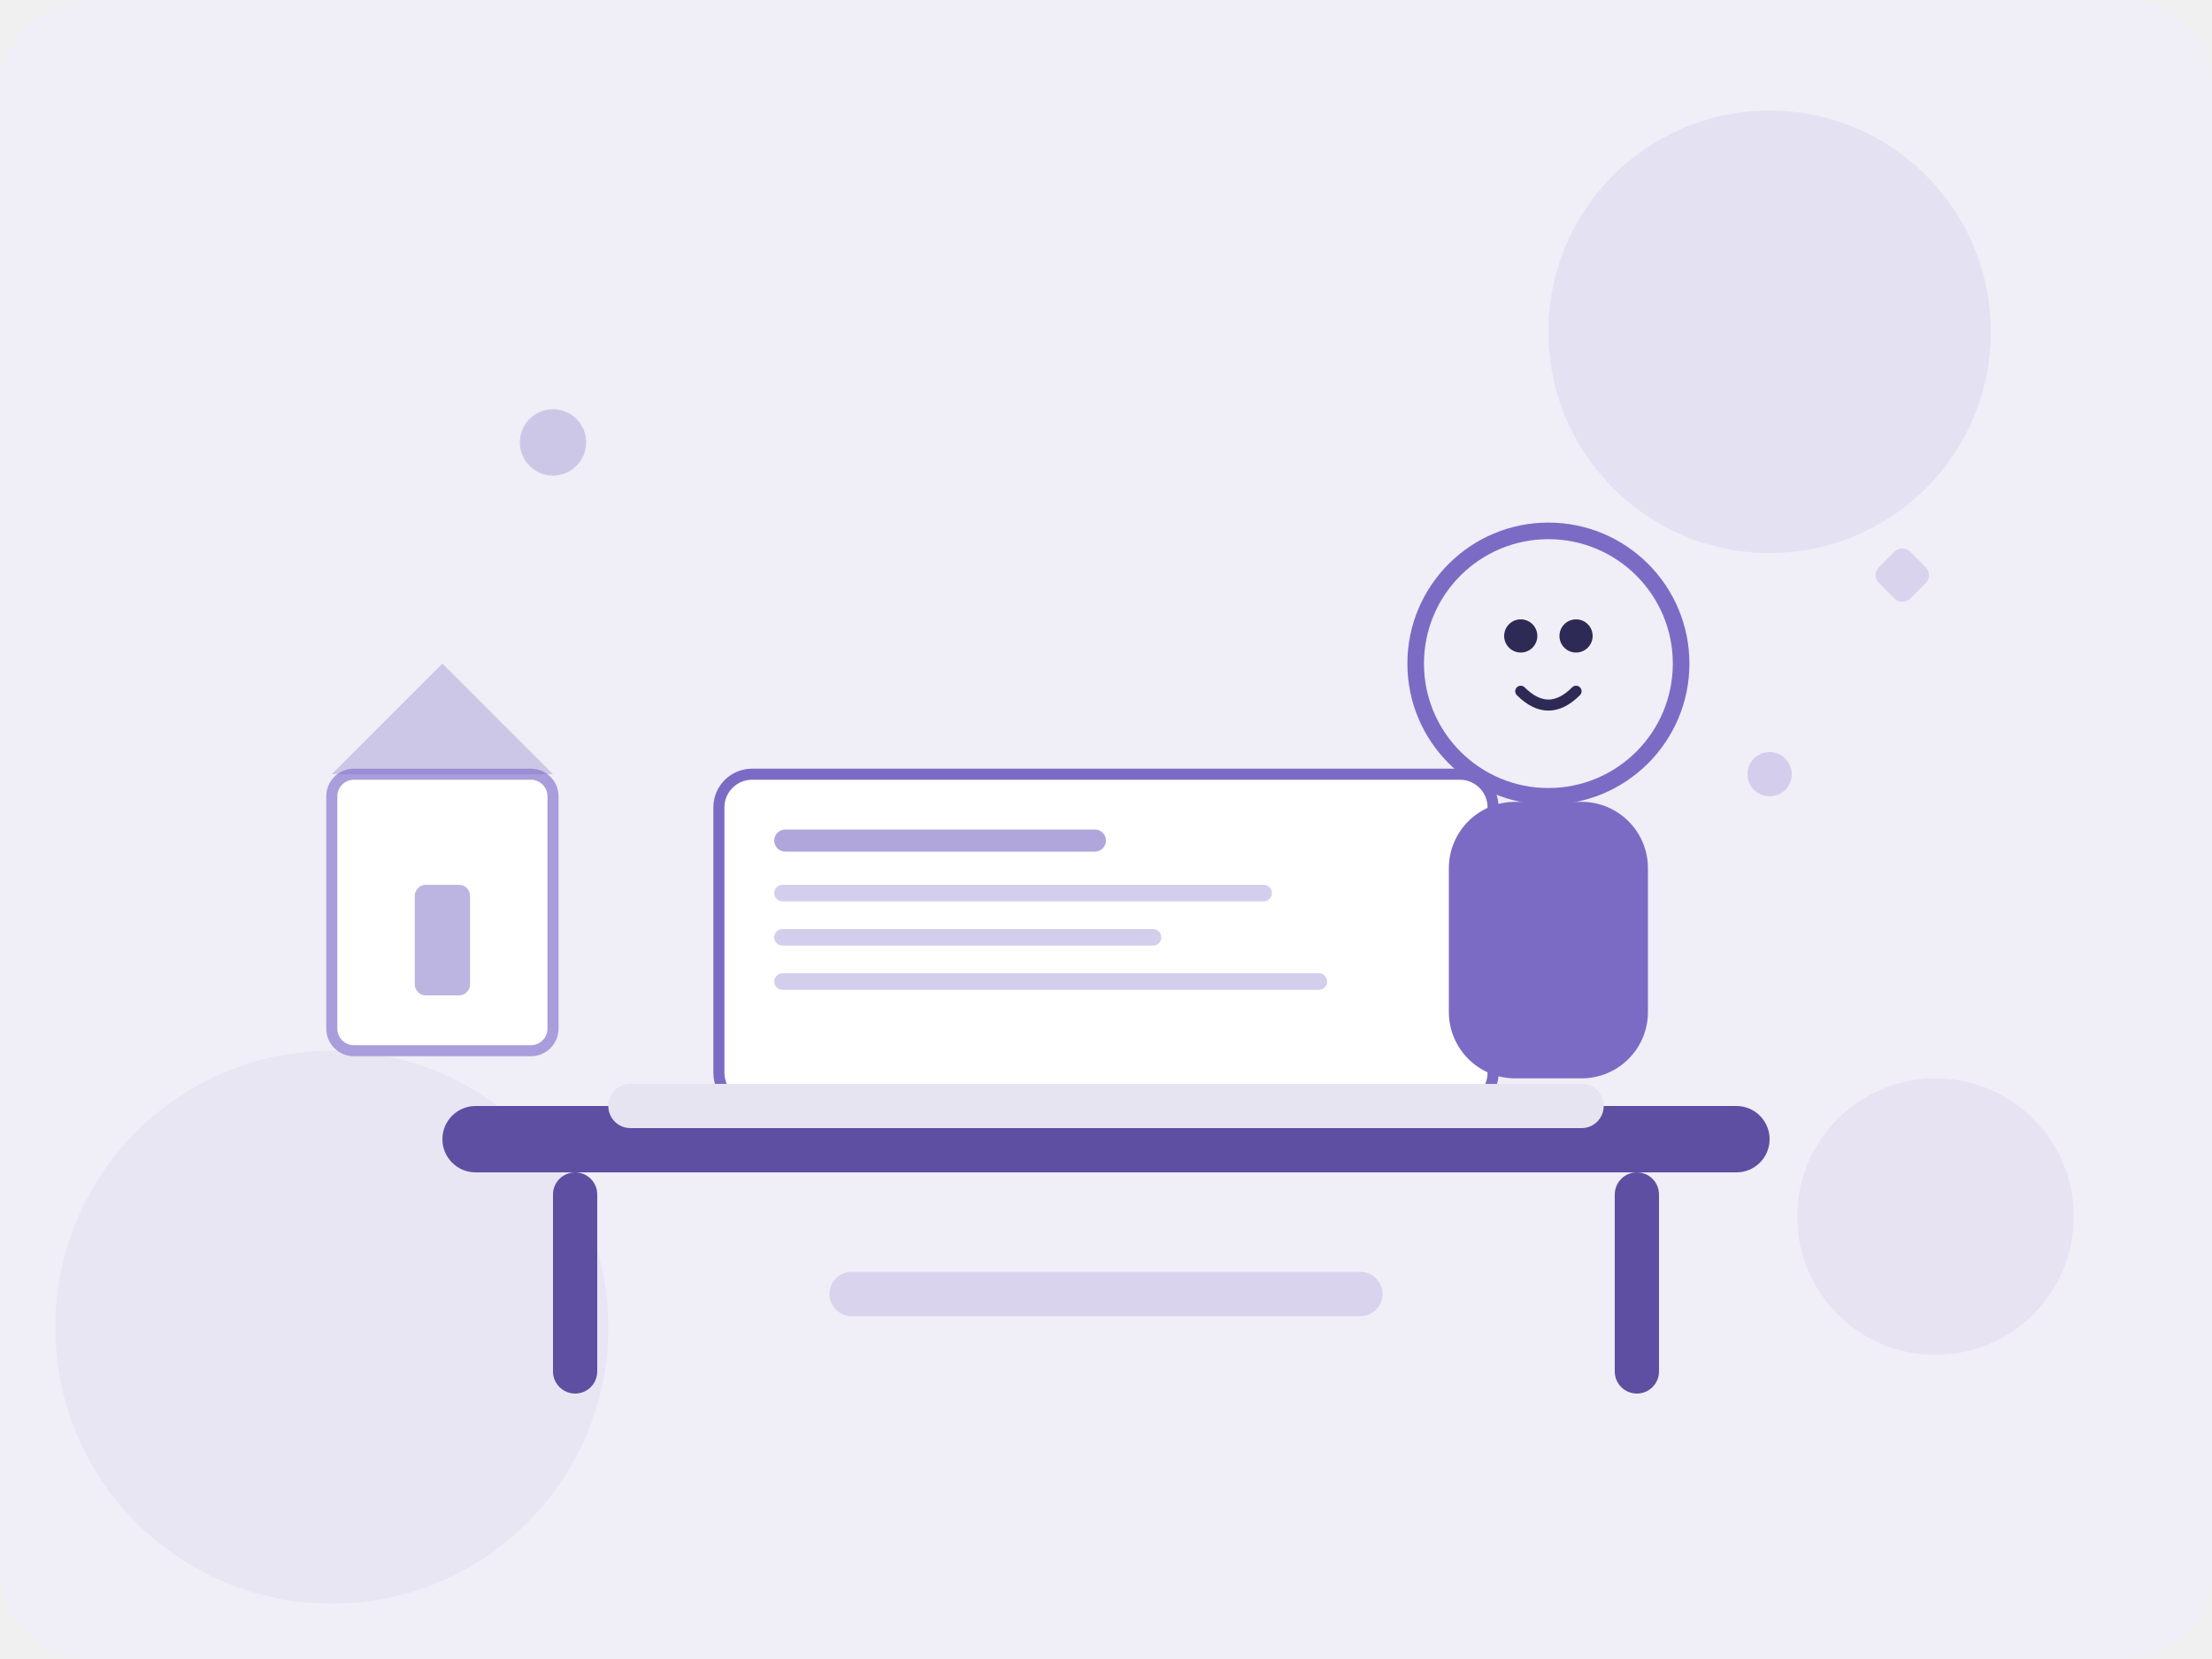
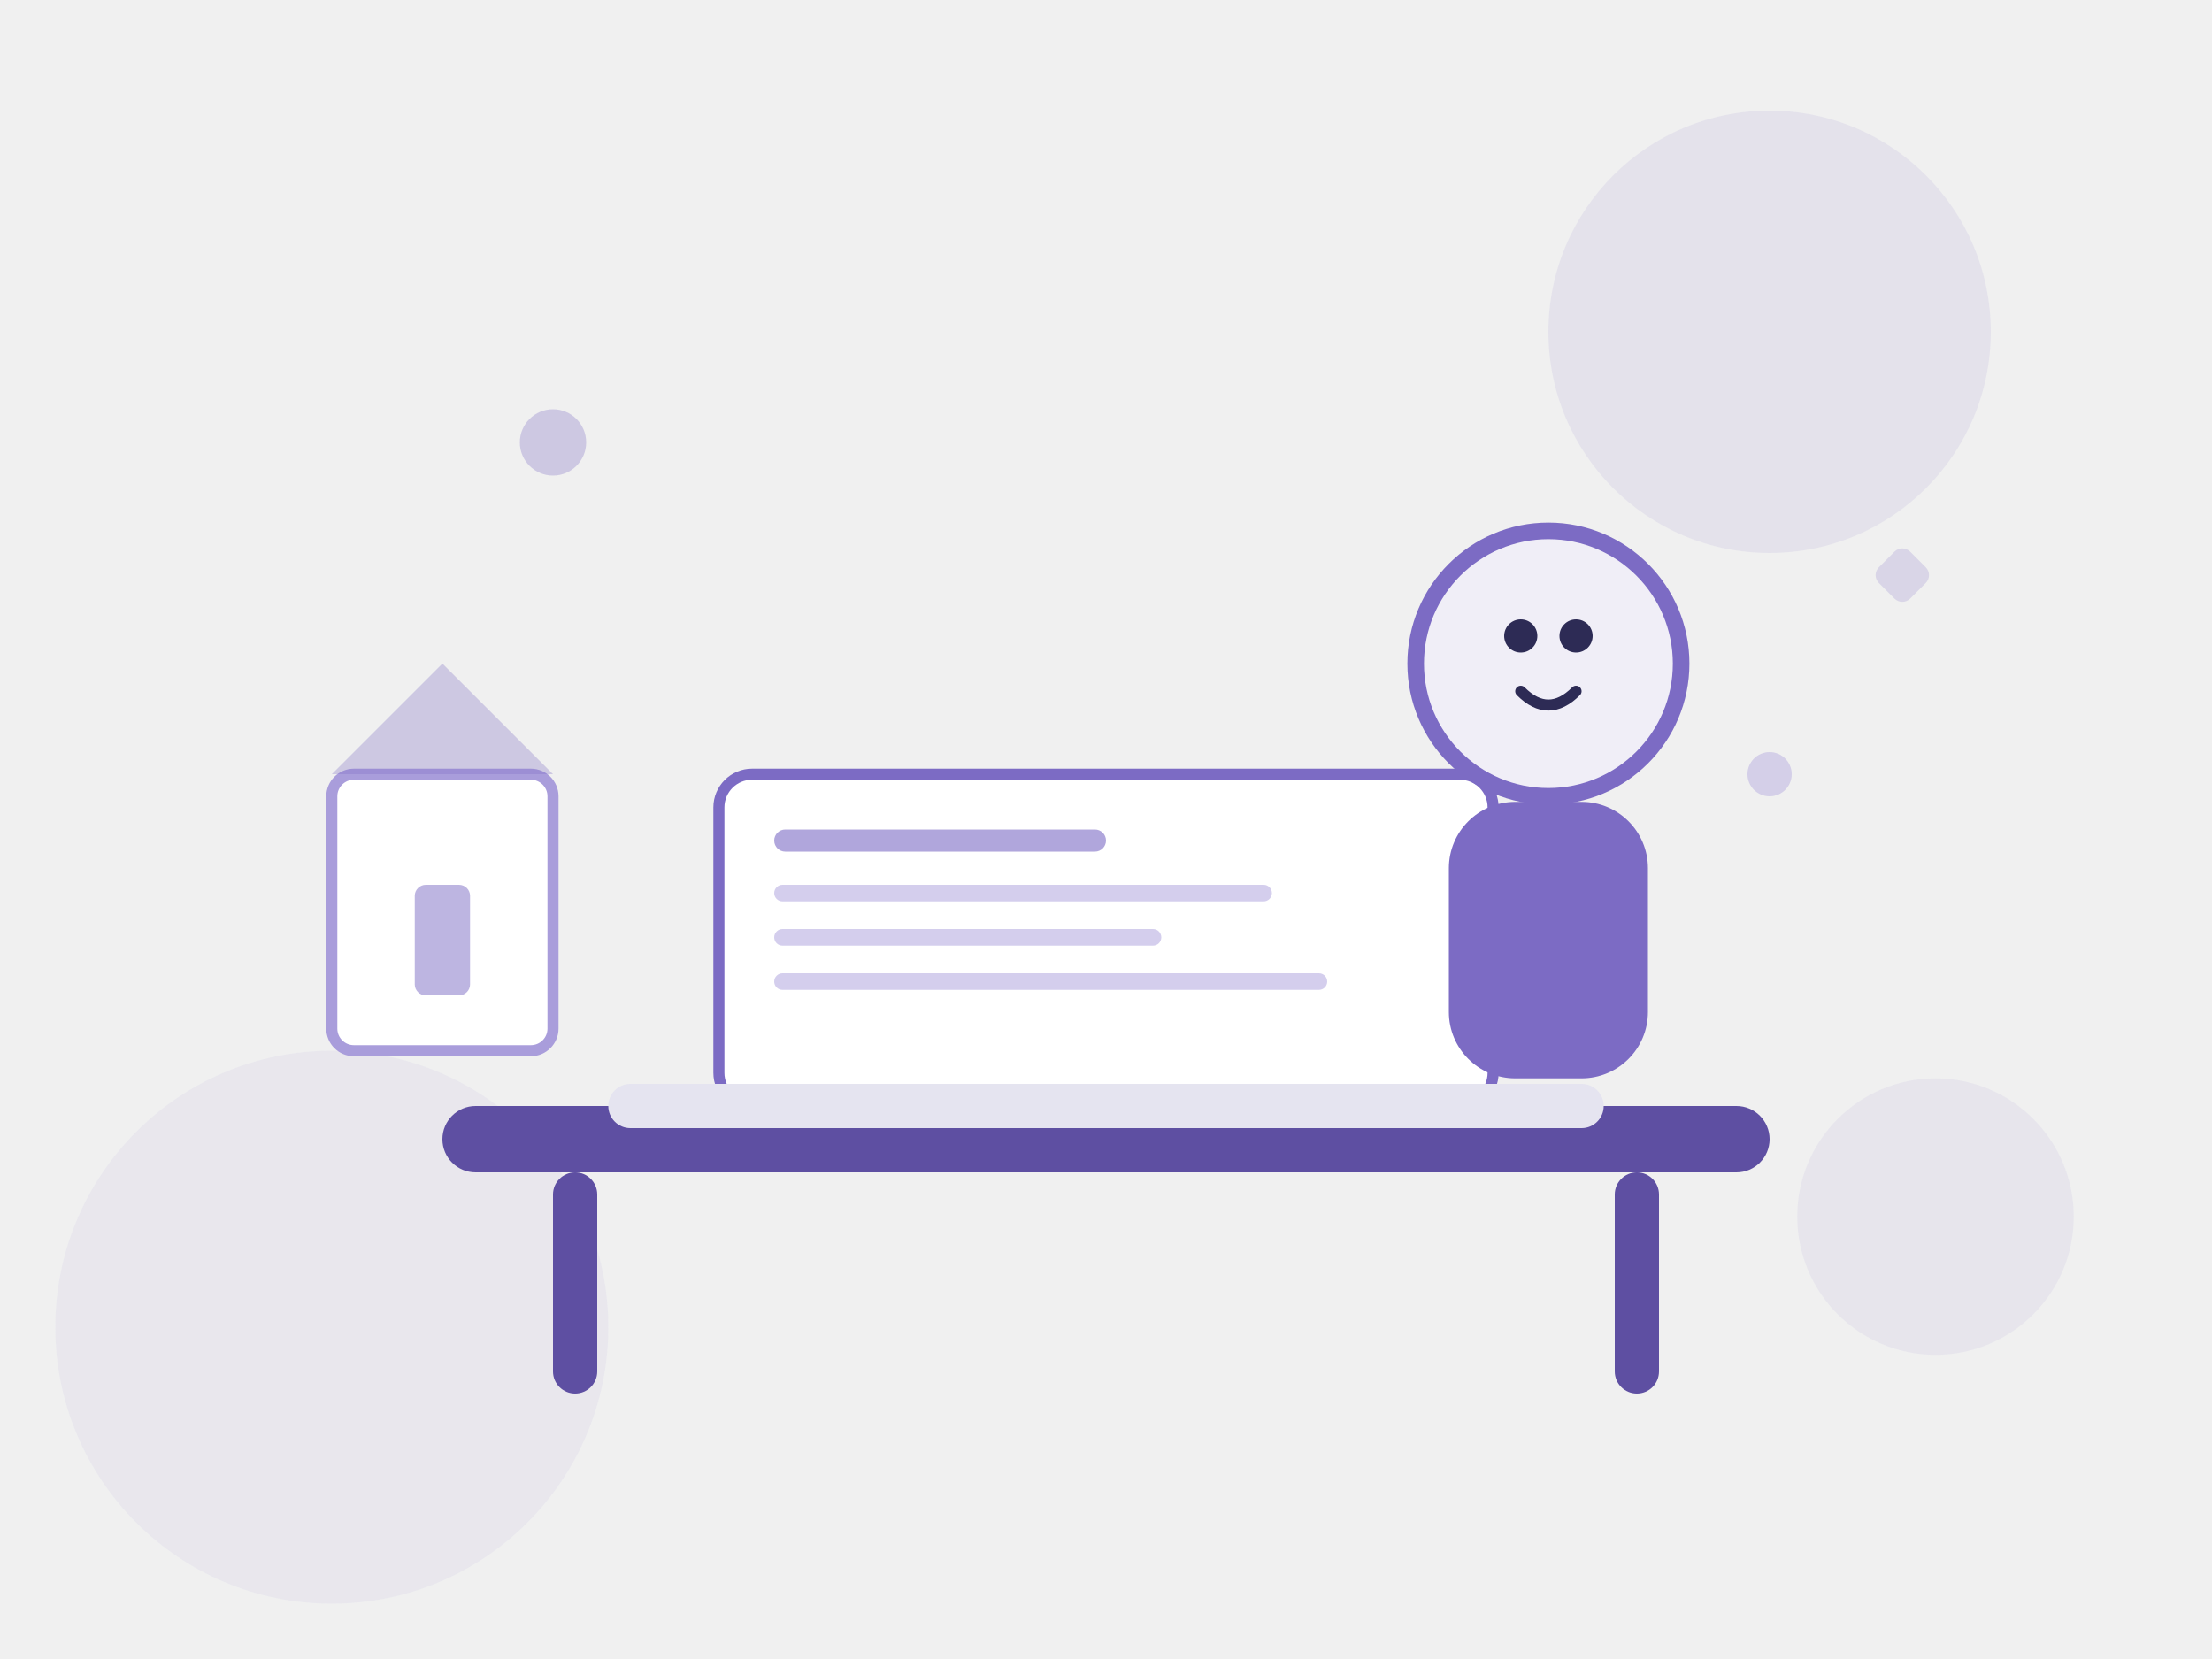
<svg xmlns="http://www.w3.org/2000/svg" viewBox="0 0 400 300" fill="none">
-   <rect width="400" height="300" rx="16" fill="#F0EEF7" />
  <circle cx="320" cy="60" r="40" fill="#7C6BC4" opacity="0.1" />
  <circle cx="60" cy="240" r="50" fill="#A99DDB" opacity="0.1" />
  <circle cx="350" cy="220" r="25" fill="#7C6BC4" opacity="0.08" />
  <rect x="80" y="200" width="240" height="12" rx="6" fill="#5E4FA2" />
  <rect x="100" y="212" width="8" height="40" rx="4" fill="#5E4FA2" />
  <rect x="292" y="212" width="8" height="40" rx="4" fill="#5E4FA2" />
  <rect x="130" y="140" width="140" height="60" rx="6" fill="#FFFFFF" stroke="#7C6BC4" stroke-width="2" />
  <rect x="110" y="196" width="180" height="8" rx="4" fill="#E5E4F0" />
  <rect x="140" y="150" width="60" height="4" rx="2" fill="#7C6BC4" opacity="0.6" />
  <rect x="140" y="160" width="90" height="3" rx="1.5" fill="#A99DDB" opacity="0.5" />
  <rect x="140" y="168" width="70" height="3" rx="1.5" fill="#A99DDB" opacity="0.5" />
  <rect x="140" y="176" width="100" height="3" rx="1.5" fill="#A99DDB" opacity="0.5" />
  <circle cx="280" cy="120" r="24" fill="#F0EEF7" stroke="#7C6BC4" stroke-width="3" />
  <circle cx="275" cy="115" r="3" fill="#2D2B55" />
  <circle cx="285" cy="115" r="3" fill="#2D2B55" />
  <path d="M275 125 Q280 130 285 125" stroke="#2D2B55" stroke-width="2" stroke-linecap="round" />
  <rect x="262" y="145" width="36" height="50" rx="12" fill="#7C6BC4" />
  <circle cx="100" cy="80" r="6" fill="#7C6BC4" opacity="0.3" />
  <circle cx="320" cy="140" r="4" fill="#A99DDB" opacity="0.4" />
  <rect x="340" y="100" width="8" height="8" rx="2" fill="#7C6BC4" opacity="0.2" transform="rotate(45 344 104)" />
  <rect x="60" y="140" width="40" height="50" rx="4" fill="#FFFFFF" stroke="#A99DDB" stroke-width="2" />
  <polygon points="60,140 80,120 100,140" fill="#7C6BC4" opacity="0.3" />
  <rect x="75" y="160" width="10" height="20" rx="2" fill="#7C6BC4" opacity="0.5" />
-   <rect x="150" y="230" width="100" height="8" rx="4" fill="#7C6BC4" opacity="0.2" />
</svg>
